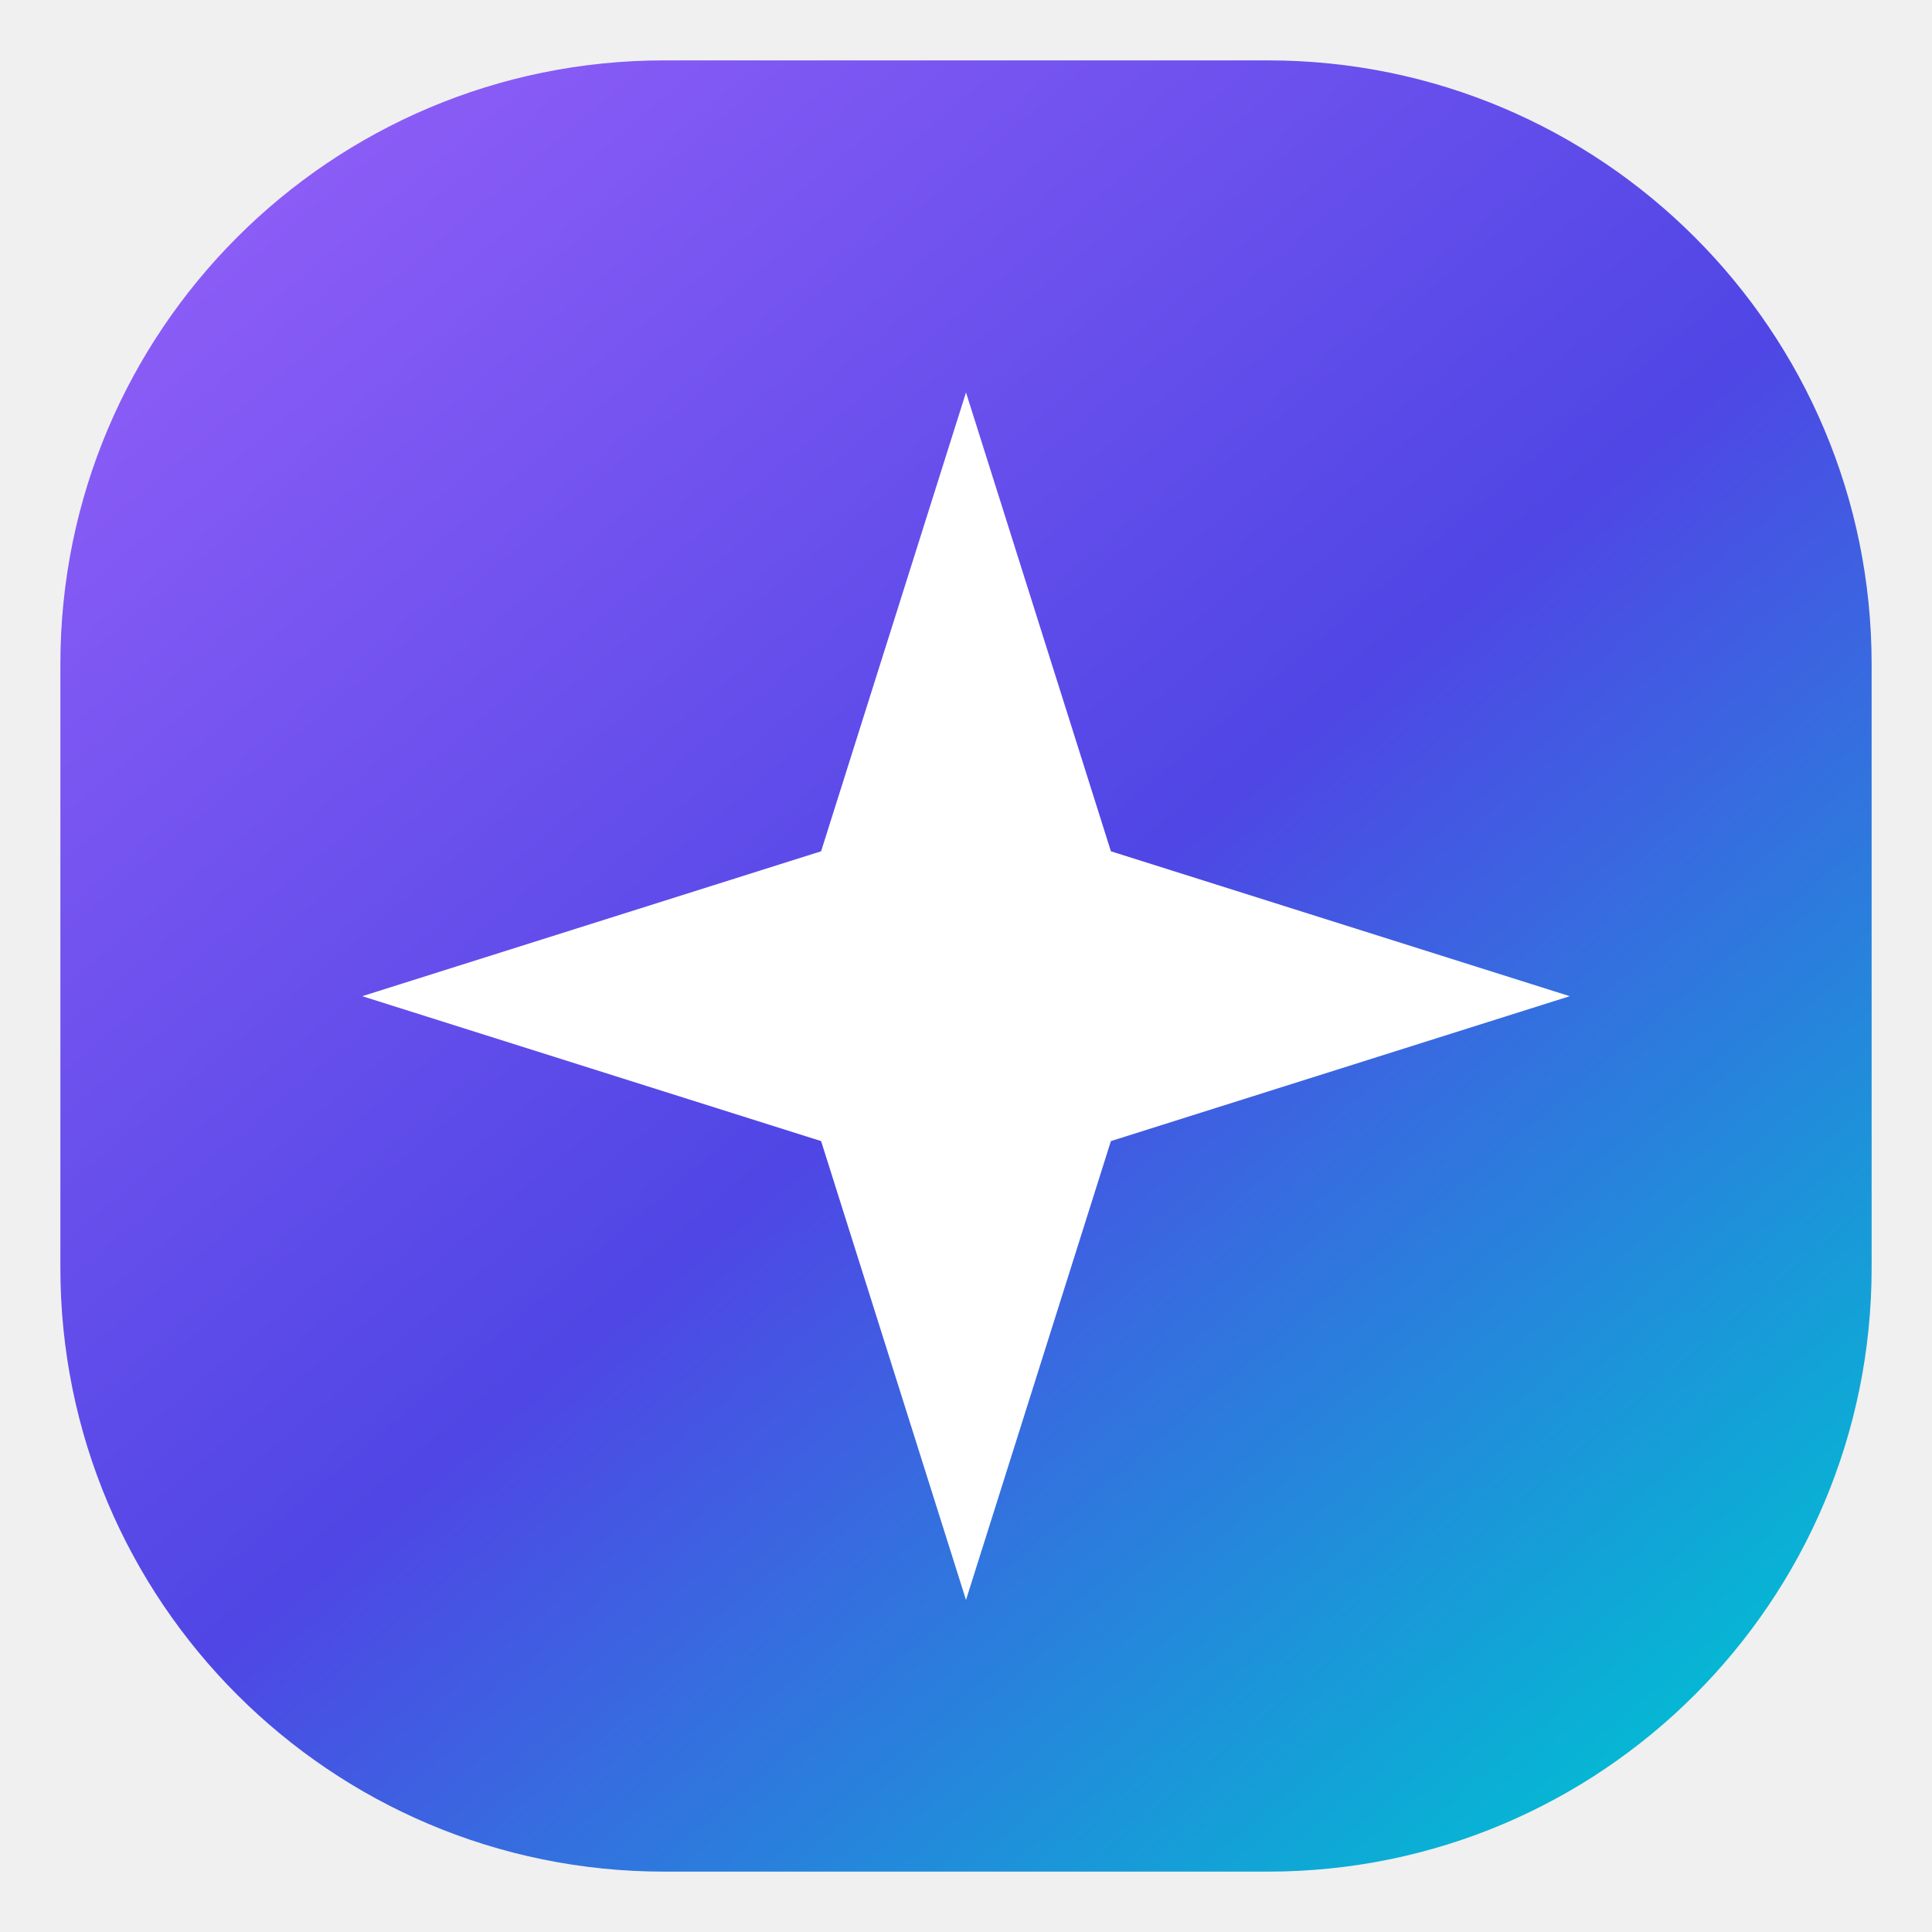
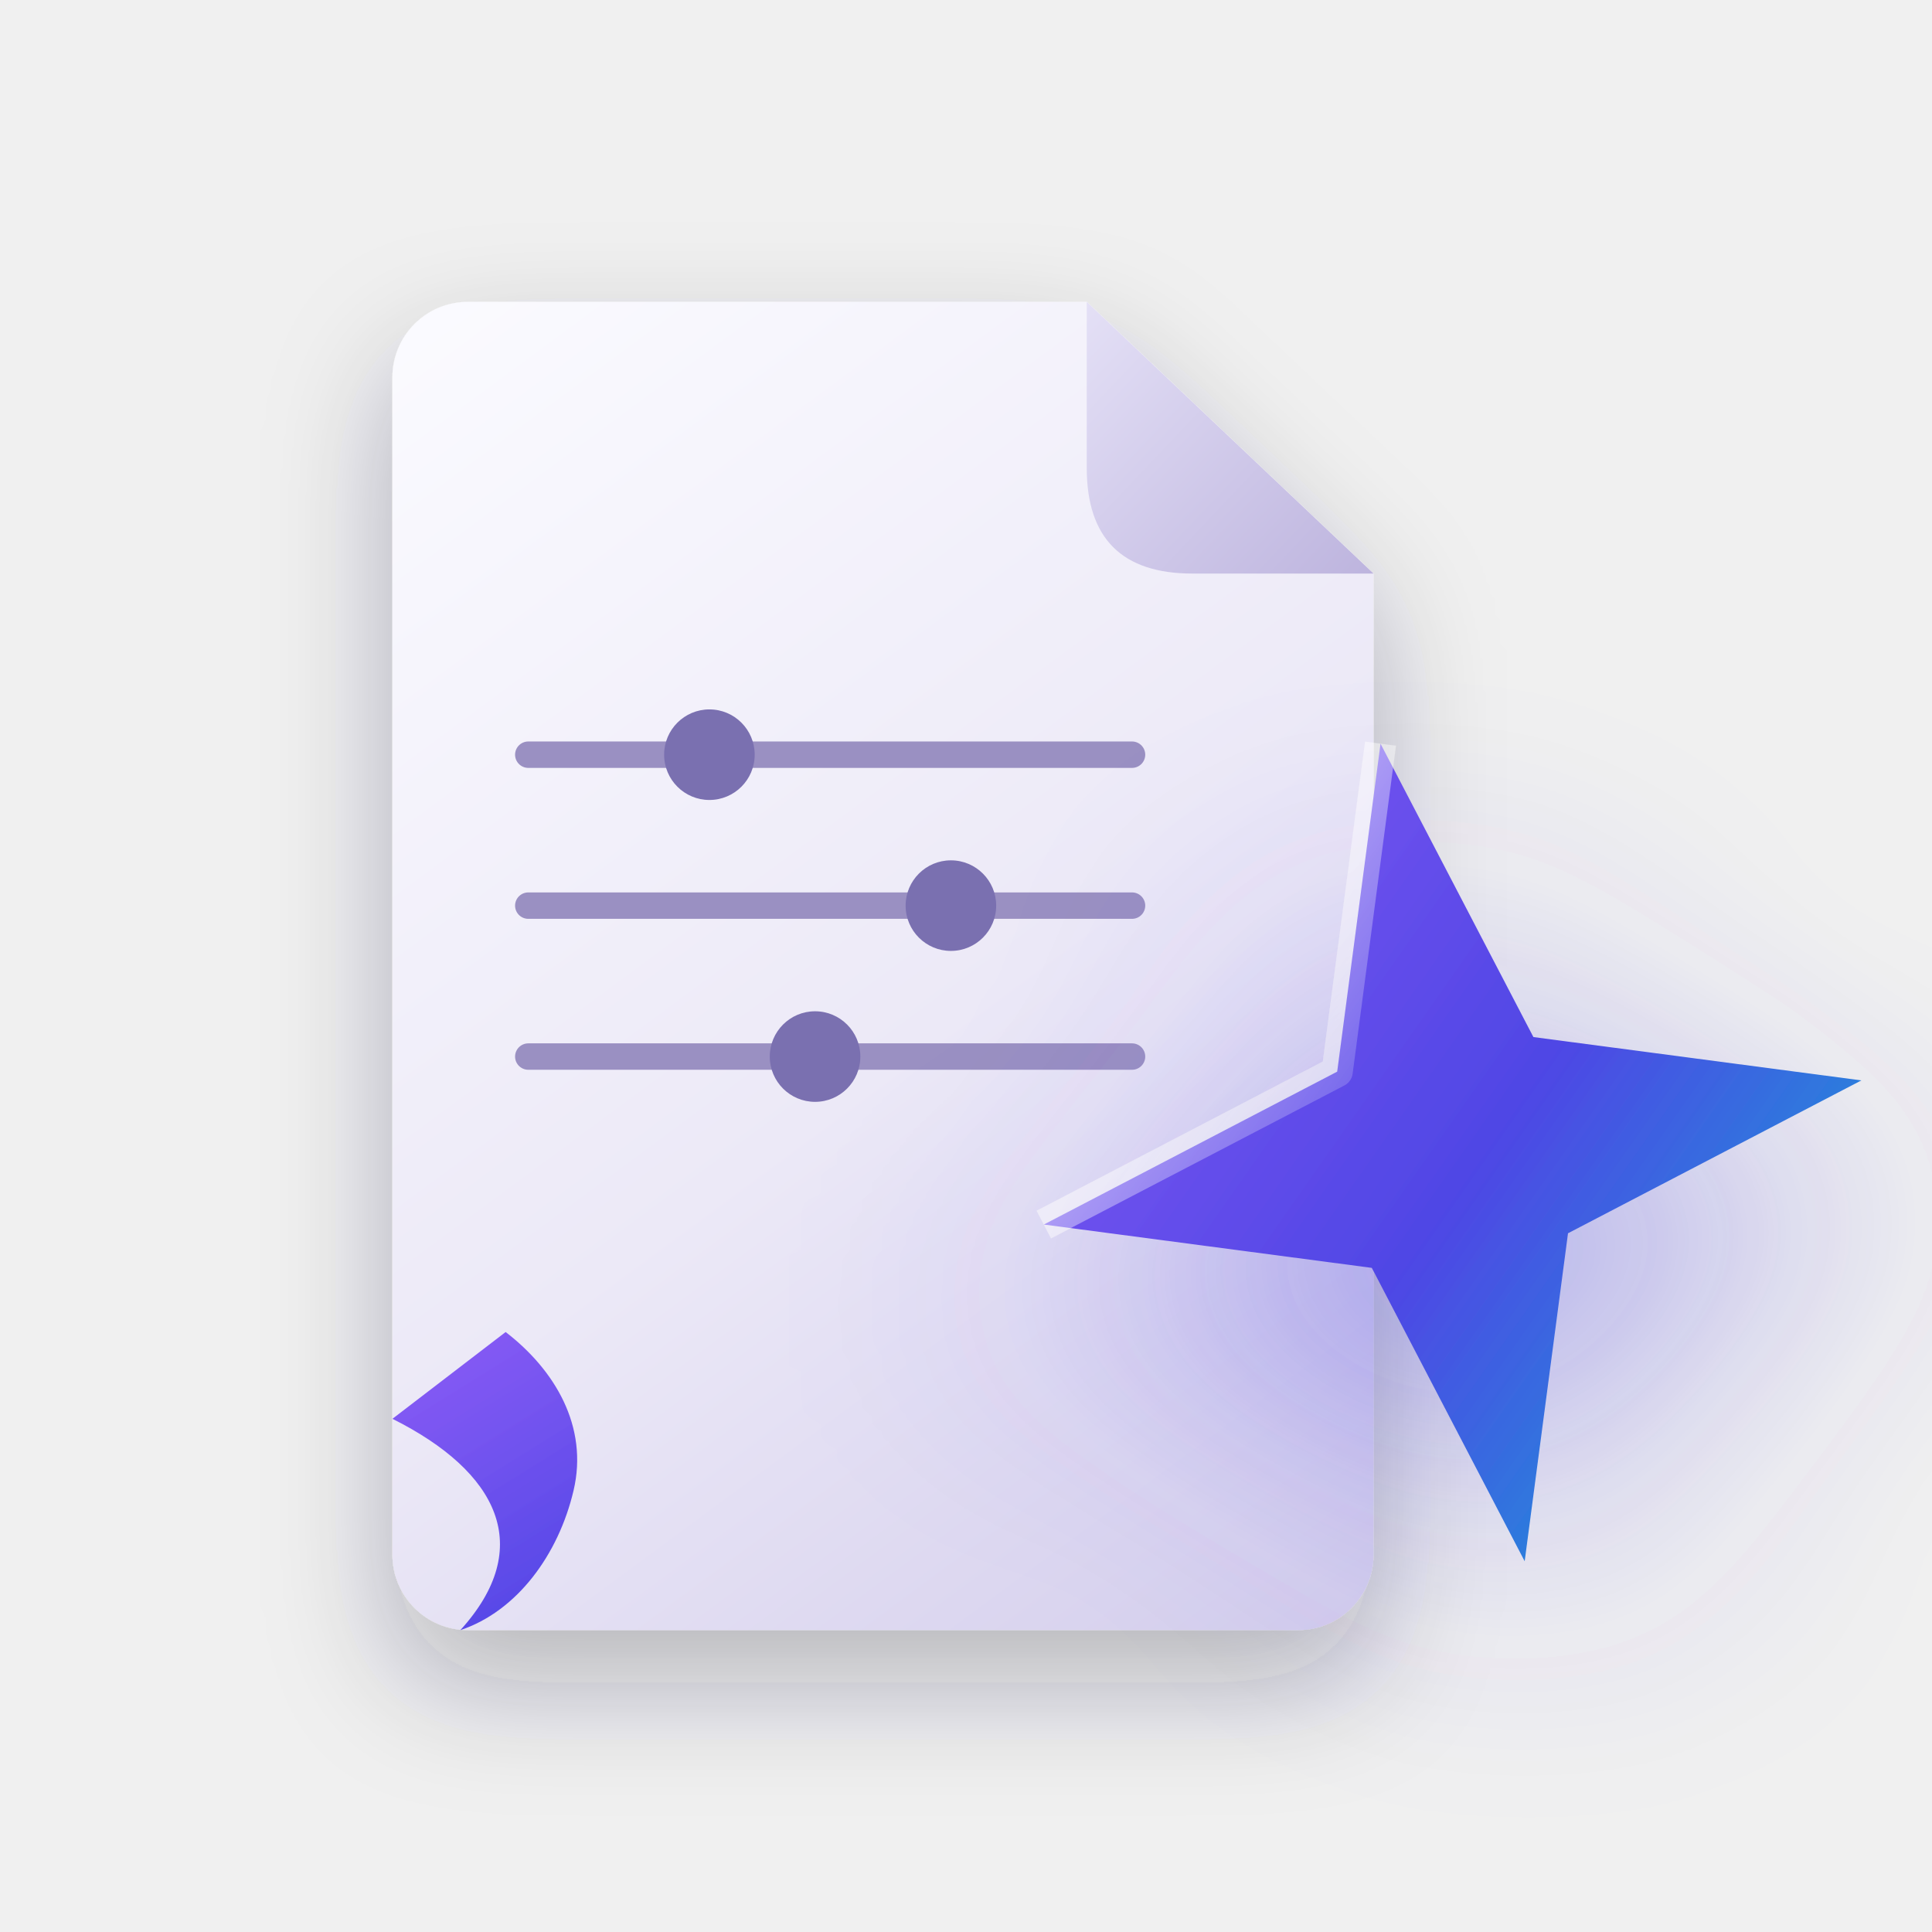
- <svg xmlns="http://www.w3.org/2000/svg" viewBox="0 0 128 128" role="img" aria-label="Vega">
+ <svg xmlns="http://www.w3.org/2000/svg" viewBox="0 0 512 512" role="img" aria-label="Vega">
  <defs>
-     <linearGradient id="vega-gradient" x1="20" y1="12" x2="108" y2="116" gradientUnits="userSpaceOnUse">
+     <linearGradient id="pageGrad" x1="104" y1="80" x2="364" y2="432" gradientUnits="userSpaceOnUse">
+       <stop offset="0" stop-color="#fbfbff" />
+       <stop offset="0.55" stop-color="#ece9f7" />
+       <stop offset="1" stop-color="#d3cdec" />
+     </linearGradient>
+     <linearGradient id="fold" x1="288" y1="80" x2="364" y2="152" gradientUnits="userSpaceOnUse">
+       <stop offset="0" stop-color="#e4e0f6" />
+       <stop offset="1" stop-color="#bdb4de" />
+     </linearGradient>
+     <linearGradient id="peel" x1="104" y1="358" x2="150" y2="432" gradientUnits="userSpaceOnUse">
+       <stop offset="0" stop-color="#8b5cf6" />
+       <stop offset="1" stop-color="#4f46e5" />
+     </linearGradient>
+     <linearGradient id="starGrad" x1="-40" y1="-38" x2="40" y2="42" gradientUnits="userSpaceOnUse">
      <stop offset="0" stop-color="#8b5cf6" />
      <stop offset="0.52" stop-color="#4f46e5" />
      <stop offset="1" stop-color="#06b6d4" />
    </linearGradient>
+     <linearGradient id="starShine" x1="-40" y1="-38" x2="0" y2="2" gradientUnits="userSpaceOnUse">
+       <stop offset="0" stop-color="#ffffff" stop-opacity="0.85" />
+       <stop offset="1" stop-color="#ffffff" stop-opacity="0" />
+     </linearGradient>
+     <filter id="pageShadow" x="-30%" y="-30%" width="160%" height="160%">
+       <feDropShadow dx="0" dy="14" stdDeviation="16" flood-color="#241f3d" flood-opacity="0.28" />
+     </filter>
+     <filter id="starGlow" x="-60%" y="-60%" width="220%" height="220%">
+       <feDropShadow dx="0" dy="10" stdDeviation="14" flood-color="#4f46e5" flood-opacity="0.45" />
+     </filter>
  </defs>
-   <rect x="4" y="4" width="120" height="120" rx="40" fill="url(#vega-gradient)" />
-   <path fill="#ffffff" d="M64 26l9.6 30.4L104 66l-30.4 9.6L64 106l-9.6-30.4L24 66l30.4-9.6L64 26z" />
+   <g filter="url(#pageShadow)">
+     <path fill="url(#pageGrad)" d="M104,100          A20,20 0 0,1 124,80          L288,80          L364,152          L364,412          A20,20 0 0,1 344,432          L124,432          A20,20 0 0,1 104,412          Z" />
+     <path fill="url(#fold)" d="M288,80 L364,152 L316,152 Q288,152 288,124 Z" />
+     <path fill="url(#peel)" d="M104,376          C132,390 142,410 122,432          C137,427 148,412 152,395          C156,378 147,363 134,353          Z" />
+     <g stroke="#9a90c2" stroke-width="7" stroke-linecap="round">
+       <line x1="140" y1="200" x2="300" y2="200" />
+       <line x1="140" y1="240" x2="300" y2="240" />
+       <line x1="140" y1="280" x2="300" y2="280" />
+     </g>
+     <g fill="#7a6fb0">
+       <circle cx="188" cy="200" r="12" />
+       <circle cx="252" cy="240" r="12" />
+       <circle cx="216" cy="280" r="12" />
+     </g>
+   </g>
+   <g filter="url(#starGlow)" transform="translate(384,300) rotate(-10) scale(2.75)">
+     <path fill="url(#starGrad)" d="M0,-38 L9.6,-7.6 L40,2 L9.6,11.6 L0,42 L-9.6,11.6 L-40,2 L-9.6,-7.6 Z" />
+     <path fill="none" stroke="url(#starShine)" stroke-width="3" stroke-linejoin="round" d="M0,-38 L-9.6,-7.6 L-40,2" />
+   </g>
</svg>
